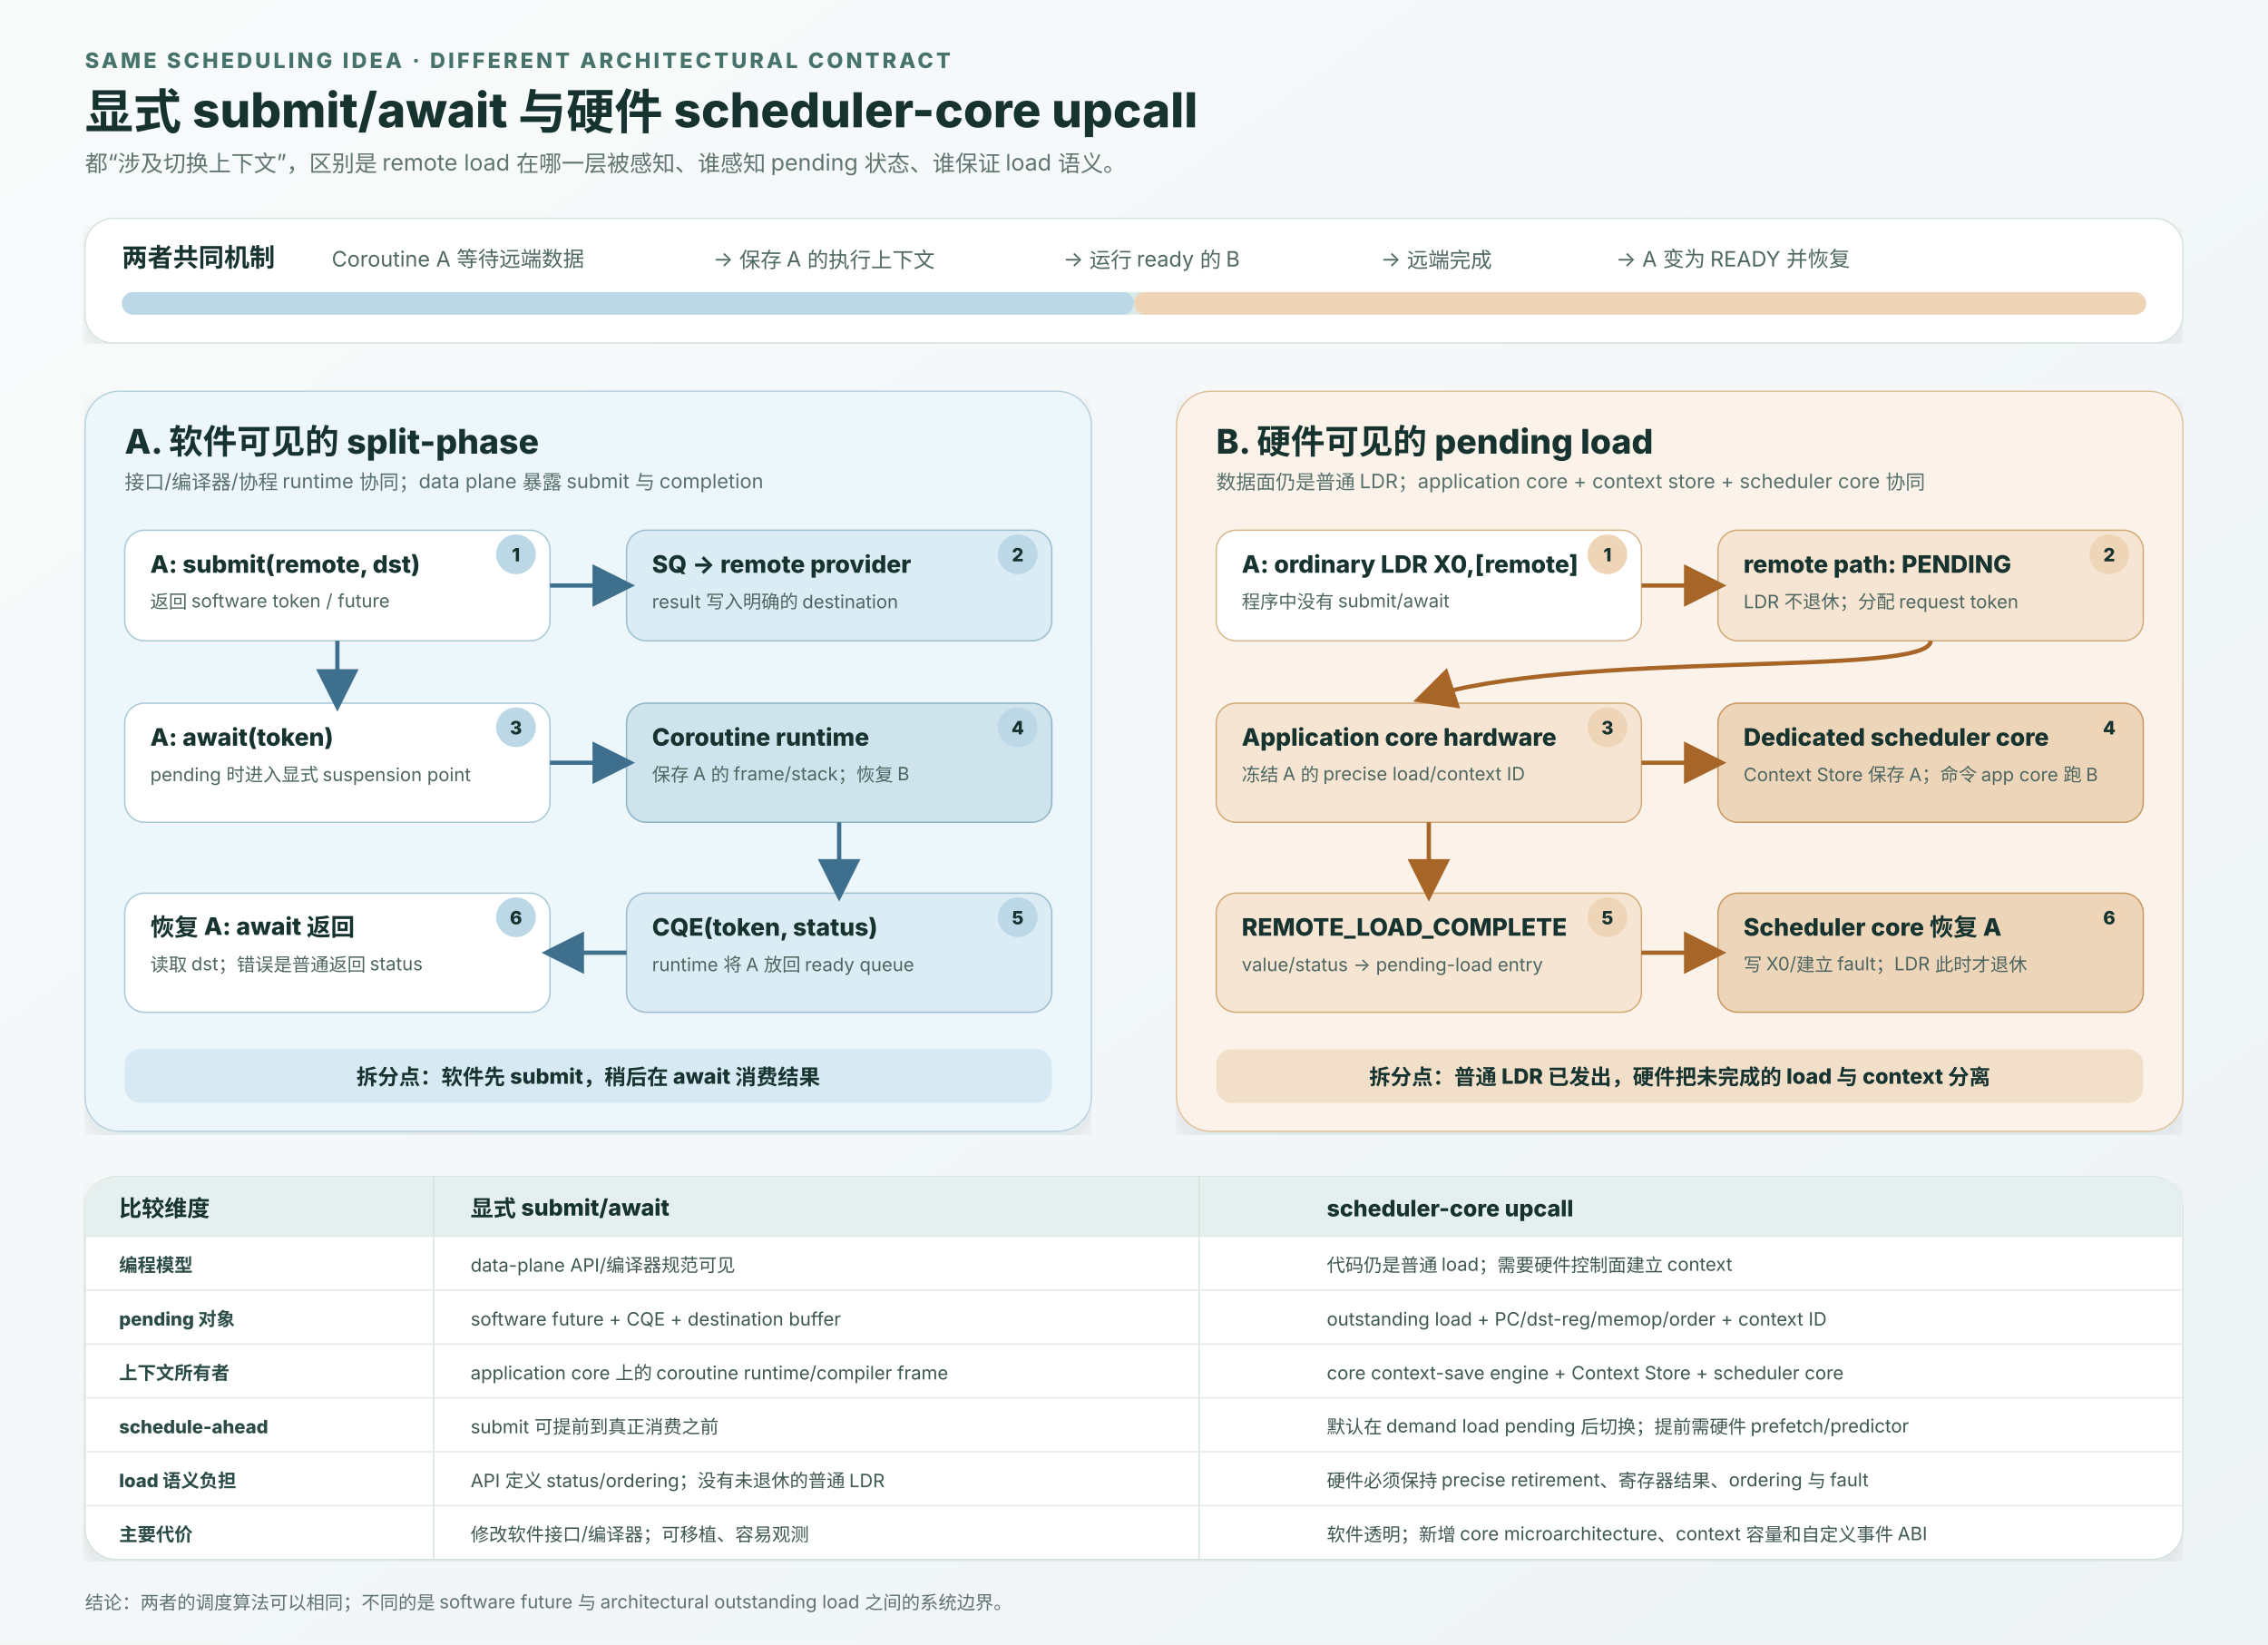
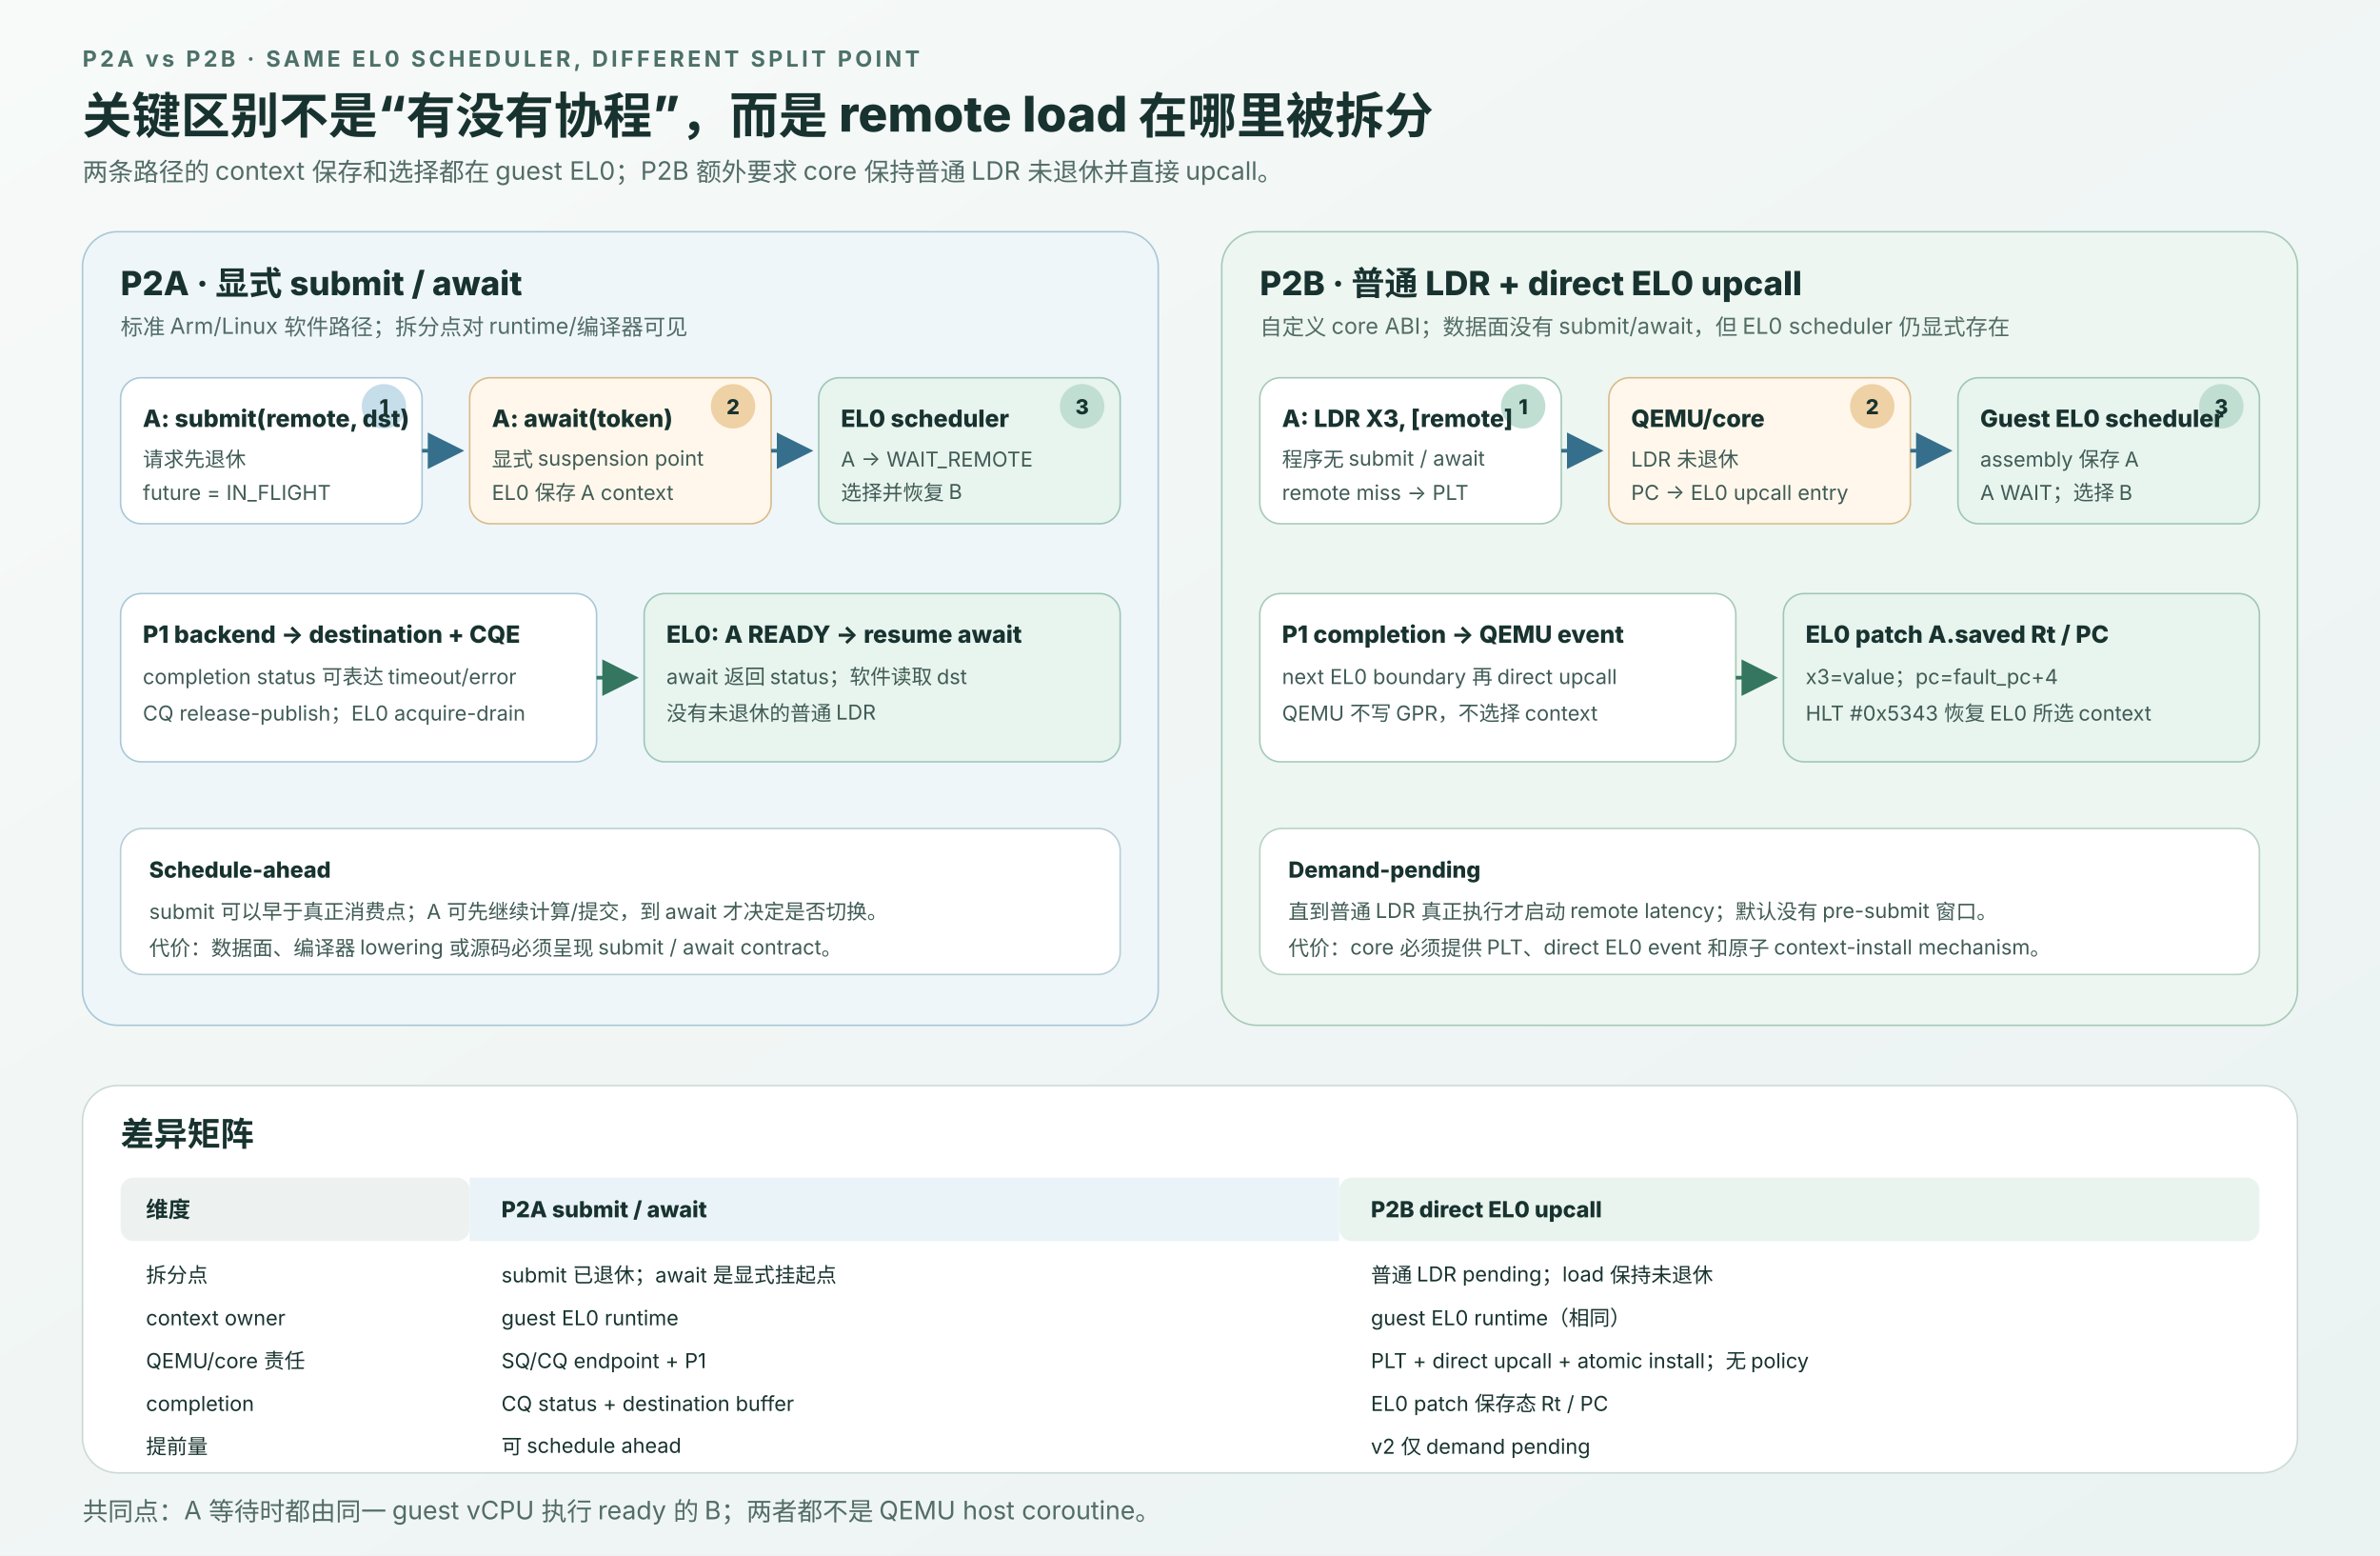
- <svg xmlns="http://www.w3.org/2000/svg" width="1600" height="1160" viewBox="0 0 1600 1160" role="img" aria-labelledby="title desc" version="1.1" id="svg78">
-   <defs id="defs3">
-     <linearGradient id="background" x1="0" y1="0" x2="1" y2="1">
-       <stop offset="0" stop-color="#f8fbfa" id="stop1" />
-       <stop offset="1" stop-color="#eef3f6" id="stop2" />
+ <svg xmlns="http://www.w3.org/2000/svg" width="1500" height="980" viewBox="0 0 1500 980" role="img" aria-labelledby="title desc">
+   <defs>
+     <linearGradient id="bg" x1="0" y1="0" x2="1" y2="1">
+       <stop offset="0" stop-color="#f7faf8" />
+       <stop offset="1" stop-color="#eaf2f2" />
    </linearGradient>
-     <filter id="shadow" x="-0.001" y="-0.006" width="1.001" height="1.011">
-       <feDropShadow dx="0" dy="6" stdDeviation="9" flood-color="#233c39" flood-opacity="0.12" />
-     </filter>
-     <marker id="arrowBlue" markerWidth="10" markerHeight="10" refX="8" refY="5" orient="auto" markerUnits="strokeWidth">
-       <path d="M0,0 L10,5 L0,10 Z" fill="#3e6f8d" id="path2" />
+     <marker id="blue" markerWidth="10" markerHeight="10" refX="8" refY="5" orient="auto" markerUnits="strokeWidth">
+       <path d="M0,0 L10,5 L0,10 Z" fill="#356f8b" />
    </marker>
-     <marker id="arrowAmber" markerWidth="10" markerHeight="10" refX="8" refY="5" orient="auto" markerUnits="strokeWidth">
-       <path d="M0,0 L10,5 L0,10 Z" fill="#a76528" id="path3" />
+     <marker id="green" markerWidth="10" markerHeight="10" refX="8" refY="5" orient="auto" markerUnits="strokeWidth">
+       <path d="M0,0 L10,5 L0,10 Z" fill="#34765f" />
    </marker>
-     <style id="style3">
-       text { font-family: Inter, "Noto Sans CJK SC", "PingFang SC", sans-serif; fill: #17332f; }
-       .kicker { font-size: 15px; font-weight: 760; letter-spacing: 2px; fill: #47736c; }
-       .title { font-size: 34px; font-weight: 780; }
-       .subtitle { font-size: 16px; fill: #607570; }
-       .shared-title { font-size: 18px; font-weight: 760; }
-       .shared-copy { font-size: 15px; fill: #4f6863; }
-       .column-title { font-size: 24px; font-weight: 780; }
-       .column-sub { font-size: 14px; fill: #58706c; }
-       .box-title { font-size: 17px; font-weight: 760; }
-       .box-copy { font-size: 13px; fill: #4d6661; }
+     <style>
+       text { font-family: Inter, "Noto Sans CJK SC", "PingFang SC", sans-serif;
+              fill: #18332f; }
+       .kicker { font-size: 14px; font-weight: 750; letter-spacing: 2px; fill: #4d7169; }
+       .title { font-size: 31px; font-weight: 790; }
+       .subtitle { font-size: 16px; fill: #526c66; }
+       .lane { font-size: 21px; font-weight: 790; }
+       .lane-sub { font-size: 14px; fill: #526c66; }
+       .box-title { font-size: 15px; font-weight: 760; }
+       .copy { font-size: 13px; fill: #405b55; }
      .step { font-size: 13px; font-weight: 800; }
-       .split { font-size: 15px; font-weight: 780; }
-       .table-head { font-size: 16px; font-weight: 780; }
-       .table-cell { font-size: 13px; fill: #3e5752; }
-       .table-key { font-size: 13px; font-weight: 760; fill: #2b4b46; }
-       .foot { font-size: 13px; fill: #60736f; }
+       .table-head { font-size: 14px; font-weight: 780; }
+       .table-copy { font-size: 13px; fill: #38534d; }
+       .strong { font-size: 14px; font-weight: 770; }
    </style>
  </defs>
-   <rect width="1600" height="1160" fill="url(#background)" id="rect3" />
-   <text x="60" y="48" class="kicker" id="text3">SAME SCHEDULING IDEA · DIFFERENT ARCHITECTURAL CONTRACT</text>
-   <text x="60" y="91" class="title" id="text4">显式 submit/await 与硬件 scheduler-core upcall</text>
-   <text x="60" y="121" class="subtitle" id="text5">都“涉及切换上下文”，区别是 remote load 在哪一层被感知、谁感知 pending 状态、谁保证 load 语义。</text>
-   <g transform="translate(60 154)" id="g13">
-     <rect width="1480" height="88" rx="20" fill="#ffffff" stroke="#d6e3e0" filter="url(#shadow)" id="rect5" />
-     <text x="26" y="34" class="shared-title" id="text6">两者共同机制</text>
-     <text x="174" y="34" class="shared-copy" id="text7">Coroutine A 等待远端数据</text>
-     <text x="443" y="34" class="shared-copy" id="text8">→ 保存 A 的执行上下文</text>
-     <text x="690" y="34" class="shared-copy" id="text9">→ 运行 ready 的 B</text>
-     <text x="914" y="34" class="shared-copy" id="text10">→ 远端完成</text>
-     <text x="1080" y="34" class="shared-copy" id="text11">→ A 变为 READY 并恢复</text>
-     <rect x="26" y="52" width="1428" height="16" rx="8" fill="#dceae7" id="rect11" />
-     <rect x="26" y="52" width="714" height="16" rx="8" fill="#bcd7e5" id="rect12" />
-     <rect x="740" y="52" width="714" height="16" rx="8" fill="#eed5b8" id="rect13" />
+   <rect width="1500" height="980" fill="url(#bg)" />
+   <text x="52" y="42" class="kicker">P2A vs P2B · SAME EL0 SCHEDULER, DIFFERENT SPLIT POINT</text>
+   <text x="52" y="84" class="title">关键区别不是“有没有协程”，而是 remote load 在哪里被拆分</text>
+   <text x="52" y="114" class="subtitle">两条路径的 context 保存和选择都在 guest EL0；P2B 额外要求 core 保持普通 LDR 未退休并直接 upcall。</text>
+   <g transform="translate(52 146)">
+     <rect width="678" height="500" rx="22" fill="#eef6fa" stroke="#a9c8d7" />
+     <text x="24" y="40" class="lane">P2A · 显式 submit / await</text>
+     <text x="24" y="65" class="lane-sub">标准 Arm/Linux 软件路径；拆分点对 runtime/编译器可见</text>
+     <g transform="translate(24 92)">
+       <rect width="190" height="92" rx="13" fill="#ffffff" stroke="#a9c8d7" />
+       <circle cx="166" cy="18" r="14" fill="#c6ddea" />
+       <text x="166" y="23" text-anchor="middle" class="step">1</text>
+       <text x="14" y="31" class="box-title">A: submit(remote, dst)</text>
+       <text x="14" y="56" class="copy">请求先退休</text>
+       <text x="14" y="77" class="copy">future = IN_FLIGHT</text>
+     </g>
+     <g transform="translate(244 92)">
+       <rect width="190" height="92" rx="13" fill="#fff7eb" stroke="#d9bb8b" />
+       <circle cx="166" cy="18" r="14" fill="#efd1a6" />
+       <text x="166" y="23" text-anchor="middle" class="step">2</text>
+       <text x="14" y="31" class="box-title">A: await(token)</text>
+       <text x="14" y="56" class="copy">显式 suspension point</text>
+       <text x="14" y="77" class="copy">EL0 保存 A context</text>
+     </g>
+     <g transform="translate(464 92)">
+       <rect width="190" height="92" rx="13" fill="#e8f4ee" stroke="#9fc7b7" />
+       <circle cx="166" cy="18" r="14" fill="#c1ded2" />
+       <text x="166" y="23" text-anchor="middle" class="step">3</text>
+       <text x="14" y="31" class="box-title">EL0 scheduler</text>
+       <text x="14" y="56" class="copy">A → WAIT_REMOTE</text>
+       <text x="14" y="77" class="copy">选择并恢复 B</text>
+     </g>
+     <path d="M214 138 H236" fill="none" stroke="#356f8b" stroke-width="2.3" marker-end="url(#blue)" />
+     <path d="M434 138 H456" fill="none" stroke="#356f8b" stroke-width="2.3" marker-end="url(#blue)" />
+     <g transform="translate(24 228)">
+       <rect width="300" height="106" rx="13" fill="#ffffff" stroke="#a9c8d7" />
+       <text x="14" y="31" class="box-title">P1 backend → destination + CQE</text>
+       <text x="14" y="57" class="copy">completion status 可表达 timeout/error</text>
+       <text x="14" y="80" class="copy">CQ release-publish；EL0 acquire-drain</text>
+     </g>
+     <g transform="translate(354 228)">
+       <rect width="300" height="106" rx="13" fill="#e8f4ee" stroke="#9fc7b7" />
+       <text x="14" y="31" class="box-title">EL0: A READY → resume await</text>
+       <text x="14" y="57" class="copy">await 返回 status；软件读取 dst</text>
+       <text x="14" y="80" class="copy">没有未退休的普通 LDR</text>
+     </g>
+     <path d="M324 281 H346" fill="none" stroke="#34765f" stroke-width="2.3" marker-end="url(#green)" />
+     <rect x="24" y="376" width="630" height="92" rx="14" fill="#ffffff" stroke="#b8ced6" />
+     <text x="42" y="407" class="strong">Schedule-ahead</text>
+     <text x="42" y="433" class="copy">submit 可以早于真正消费点；A 可先继续计算/提交，到 await 才决定是否切换。</text>
+     <text x="42" y="456" class="copy">代价：数据面、编译器 lowering 或源码必须呈现 submit / await contract。</text>
  </g>
-   <g transform="translate(60 276)" id="g34">
-     <rect width="710" height="522" rx="24" fill="#edf6fa" stroke="#b8d2e0" filter="url(#shadow)" id="rect14" />
-     <text x="28" y="44" class="column-title" id="text14">A. 软件可见的 split-phase</text>
-     <text x="28" y="69" class="column-sub" id="text15">接口/编译器/协程 runtime 协同；data plane 暴露 submit 与 completion</text>
-     <g transform="translate(28 98)" id="g18">
-       <rect width="300" height="78" rx="14" fill="#ffffff" stroke="#a9c9d9" id="rect15" />
-       <circle cx="276" cy="17" r="14" fill="#bcd7e5" id="circle15" />
-       <text x="276" y="22" text-anchor="middle" class="step" id="text16">1</text>
-       <text x="18" y="30" class="box-title" id="text17">A: submit(remote, dst)</text>
-       <text x="18" y="55" class="box-copy" id="text18">返回 software token / future</text>
+   <g transform="translate(770 146)">
+     <rect width="678" height="500" rx="22" fill="#eef6f1" stroke="#a6cab9" />
+     <text x="24" y="40" class="lane">P2B · 普通 LDR + direct EL0 upcall</text>
+     <text x="24" y="65" class="lane-sub">自定义 core ABI；数据面没有 submit/await，但 EL0 scheduler 仍显式存在</text>
+     <g transform="translate(24 92)">
+       <rect width="190" height="92" rx="13" fill="#ffffff" stroke="#a6cab9" />
+       <circle cx="166" cy="18" r="14" fill="#c1ded2" />
+       <text x="166" y="23" text-anchor="middle" class="step">1</text>
+       <text x="14" y="31" class="box-title">A: LDR X3, [remote]</text>
+       <text x="14" y="56" class="copy">程序无 submit / await</text>
+       <text x="14" y="77" class="copy">remote miss → PLT</text>
    </g>
-     <g transform="translate(382 98)" id="g21">
-       <rect width="300" height="78" rx="14" fill="#dcecf4" stroke="#9dbed0" id="rect18" />
-       <circle cx="276" cy="17" r="14" fill="#bcd7e5" id="circle18" />
-       <text x="276" y="22" text-anchor="middle" class="step" id="text19">2</text>
-       <text x="18" y="30" class="box-title" id="text20">SQ → remote provider</text>
-       <text x="18" y="55" class="box-copy" id="text21">result 写入明确的 destination</text>
+     <g transform="translate(244 92)">
+       <rect width="190" height="92" rx="13" fill="#fff7eb" stroke="#d9bb8b" />
+       <circle cx="166" cy="18" r="14" fill="#efd1a6" />
+       <text x="166" y="23" text-anchor="middle" class="step">2</text>
+       <text x="14" y="31" class="box-title">QEMU/core</text>
+       <text x="14" y="56" class="copy">LDR 未退休</text>
+       <text x="14" y="77" class="copy">PC → EL0 upcall entry</text>
    </g>
-     <path d="M328 137 H382" stroke="#3e6f8d" stroke-width="3" marker-end="url(#arrowBlue)" id="path21" />
-     <g transform="translate(28 220)" id="g24">
-       <rect width="300" height="84" rx="14" fill="#ffffff" stroke="#a9c9d9" id="rect21" />
-       <circle cx="276" cy="17" r="14" fill="#bcd7e5" id="circle21" />
-       <text x="276" y="22" text-anchor="middle" class="step" id="text22">3</text>
-       <text x="18" y="30" class="box-title" id="text23">A: await(token)</text>
-       <text x="18" y="55" class="box-copy" id="text24">pending 时进入显式 suspension point</text>
+     <g transform="translate(464 92)">
+       <rect width="190" height="92" rx="13" fill="#e8f4ee" stroke="#9fc7b7" />
+       <circle cx="166" cy="18" r="14" fill="#c1ded2" />
+       <text x="166" y="23" text-anchor="middle" class="step">3</text>
+       <text x="14" y="31" class="box-title">Guest EL0 scheduler</text>
+       <text x="14" y="56" class="copy">assembly 保存 A</text>
+       <text x="14" y="77" class="copy">A WAIT；选择 B</text>
    </g>
-     <path d="M178 176 V220" stroke="#3e6f8d" stroke-width="3" marker-end="url(#arrowBlue)" id="path24" />
-     <g transform="translate(382 220)" id="g27">
-       <rect width="300" height="84" rx="14" fill="#cfe3ed" stroke="#90b5c8" id="rect24" />
-       <circle cx="276" cy="17" r="14" fill="#bcd7e5" id="circle24" />
-       <text x="276" y="22" text-anchor="middle" class="step" id="text25">4</text>
-       <text x="18" y="30" class="box-title" id="text26">Coroutine runtime</text>
-       <text x="18" y="55" class="box-copy" id="text27">保存 A 的 frame/stack；恢复 B</text>
+     <path d="M214 138 H236" fill="none" stroke="#356f8b" stroke-width="2.3" marker-end="url(#blue)" />
+     <path d="M434 138 H456" fill="none" stroke="#356f8b" stroke-width="2.3" marker-end="url(#blue)" />
+     <g transform="translate(24 228)">
+       <rect width="300" height="106" rx="13" fill="#ffffff" stroke="#a6cab9" />
+       <text x="14" y="31" class="box-title">P1 completion → QEMU event</text>
+       <text x="14" y="57" class="copy">next EL0 boundary 再 direct upcall</text>
+       <text x="14" y="80" class="copy">QEMU 不写 GPR，不选择 context</text>
    </g>
-     <path d="M328 262 H382" stroke="#3e6f8d" stroke-width="3" marker-end="url(#arrowBlue)" id="path27" />
-     <g transform="translate(382 354)" id="g30">
-       <rect width="300" height="84" rx="14" fill="#dcecf4" stroke="#9dbed0" id="rect27" />
-       <circle cx="276" cy="17" r="14" fill="#bcd7e5" id="circle27" />
-       <text x="276" y="22" text-anchor="middle" class="step" id="text28">5</text>
-       <text x="18" y="30" class="box-title" id="text29">CQE(token, status)</text>
-       <text x="18" y="55" class="box-copy" id="text30">runtime 将 A 放回 ready queue</text>
+     <g transform="translate(354 228)">
+       <rect width="300" height="106" rx="13" fill="#e8f4ee" stroke="#9fc7b7" />
+       <text x="14" y="31" class="box-title">EL0 patch A.saved Rt / PC</text>
+       <text x="14" y="57" class="copy">x3=value；pc=fault_pc+4</text>
+       <text x="14" y="80" class="copy">HLT #0x5343 恢复 EL0 所选 context</text>
    </g>
-     <path d="M532 304 V354" stroke="#3e6f8d" stroke-width="3" marker-end="url(#arrowBlue)" id="path30" />
-     <g transform="translate(28 354)" id="g33">
-       <rect width="300" height="84" rx="14" fill="#ffffff" stroke="#a9c9d9" id="rect30" />
-       <circle cx="276" cy="17" r="14" fill="#bcd7e5" id="circle30" />
-       <text x="276" y="22" text-anchor="middle" class="step" id="text31">6</text>
-       <text x="18" y="30" class="box-title" id="text32">恢复 A: await 返回</text>
-       <text x="18" y="55" class="box-copy" id="text33">读取 dst；错误是普通返回 status</text>
+     <path d="M324 281 H346" fill="none" stroke="#34765f" stroke-width="2.3" marker-end="url(#green)" />
+     <rect x="24" y="376" width="630" height="92" rx="14" fill="#ffffff" stroke="#b8d2c5" />
+     <text x="42" y="407" class="strong">Demand-pending</text>
+     <text x="42" y="433" class="copy">直到普通 LDR 真正执行才启动 remote latency；默认没有 pre-submit 窗口。</text>
+     <text x="42" y="456" class="copy">代价：core 必须提供 PLT、direct EL0 event 和原子 context-install mechanism。</text>
+   </g>
+   <g transform="translate(52 684)">
+     <rect width="1396" height="244" rx="22" fill="#ffffff" stroke="#cbdad6" />
+     <text x="24" y="38" class="lane">差异矩阵</text>
+     <rect x="24" y="58" width="220" height="40" rx="8" fill="#edf2f0" />
+     <rect x="244" y="58" width="548" height="40" fill="#eaf3f8" />
+     <rect x="792" y="58" width="580" height="40" rx="8" fill="#eaf4ef" />
+     <text x="40" y="83" class="table-head">维度</text>
+     <text x="264" y="83" class="table-head">P2A submit / await</text>
+     <text x="812" y="83" class="table-head">P2B direct EL0 upcall</text>
+     <g class="table-copy">
+       <text x="40" y="124">拆分点</text>
+       <text x="264" y="124">submit 已退休；await 是显式挂起点</text>
+       <text x="812" y="124">普通 LDR pending；load 保持未退休</text>
+       <text x="40" y="151">context owner</text>
+       <text x="264" y="151">guest EL0 runtime</text>
+       <text x="812" y="151">guest EL0 runtime（相同）</text>
+       <text x="40" y="178">QEMU/core 责任</text>
+       <text x="264" y="178">SQ/CQ endpoint + P1</text>
+       <text x="812" y="178">PLT + direct upcall + atomic install；无 policy</text>
+       <text x="40" y="205">completion</text>
+       <text x="264" y="205">CQ status + destination buffer</text>
+       <text x="812" y="205">EL0 patch 保存态 Rt / PC</text>
+       <text x="40" y="232">提前量</text>
+       <text x="264" y="232">可 schedule ahead</text>
+       <text x="812" y="232">v2 仅 demand pending</text>
    </g>
-     <path d="M382 396 H328" stroke="#3e6f8d" stroke-width="3" marker-end="url(#arrowBlue)" id="path33" />
-     <rect x="28" y="464" width="654" height="38" rx="11" fill="#d7e9f2" id="rect33" />
-     <text x="355" y="489" text-anchor="middle" class="split" id="text34">拆分点：软件先 submit，稍后在 await 消费结果</text>
  </g>
-   <g transform="translate(830 276)" id="g55">
-     <rect width="710" height="522" rx="24" fill="#fbf3e9" stroke="#e0c29f" filter="url(#shadow)" id="rect34" />
-     <text x="28" y="44" class="column-title" id="text35">B. 硬件可见的 pending load</text>
-     <text x="28" y="69" class="column-sub" id="text36">数据面仍是普通 LDR；application core + context store + scheduler core 协同</text>
-     <g transform="translate(28 98)" id="g39">
-       <rect width="300" height="78" rx="14" fill="#ffffff" stroke="#d8b78f" id="rect36" />
-       <circle cx="276" cy="17" r="14" fill="#eed5b8" id="circle36" />
-       <text x="276" y="22" text-anchor="middle" class="step" id="text37">1</text>
-       <text x="18" y="30" class="box-title" id="text38">A: ordinary LDR X0,[remote]</text>
-       <text x="18" y="55" class="box-copy" id="text39">程序中没有 submit/await</text>
-     </g>
-     <g transform="translate(382 98)" id="g42">
-       <rect width="300" height="78" rx="14" fill="#f5e5d2" stroke="#d3aa79" id="rect39" />
-       <circle cx="276" cy="17" r="14" fill="#eed5b8" id="circle39" />
-       <text x="276" y="22" text-anchor="middle" class="step" id="text40">2</text>
-       <text x="18" y="30" class="box-title" id="text41">remote path: PENDING</text>
-       <text x="18" y="55" class="box-copy" id="text42">LDR 不退休；分配 request token</text>
-     </g>
-     <path d="M328 137 H382" stroke="#a76528" stroke-width="3" marker-end="url(#arrowAmber)" id="path42" />
-     <g transform="translate(28 220)" id="g45">
-       <rect width="300" height="84" rx="14" fill="#f5e5d2" stroke="#d3aa79" id="rect42" />
-       <circle cx="276" cy="17" r="14" fill="#eed5b8" id="circle42" />
-       <text x="276" y="22" text-anchor="middle" class="step" id="text43">3</text>
-       <text x="18" y="30" class="box-title" id="text44">Application core hardware</text>
-       <text x="18" y="55" class="box-copy" id="text45">冻结 A 的 precise load/context ID</text>
-     </g>
-     <path d="m 532,176 c 0,26 -252.376,5.775 -359.349,40.944" stroke="#a76528" stroke-width="3" fill="none" marker-end="url(#arrowAmber)" id="path45" />
-     <g transform="translate(382 220)" id="g48">
-       <rect width="300" height="84" rx="14" fill="#edd5b9" stroke="#c99965" id="rect45" />
-       <circle cx="276" cy="17" r="14" fill="#eed5b8" id="circle45" />
-       <text x="276" y="22" text-anchor="middle" class="step" id="text46">4</text>
-       <text x="18" y="30" class="box-title" id="text47">Dedicated scheduler core</text>
-       <text x="18" y="55" class="box-copy" id="text48">Context Store 保存 A；命令 app core 跑 B</text>
-     </g>
-     <path d="M328 262 H382" stroke="#a76528" stroke-width="3" marker-end="url(#arrowAmber)" id="path48" />
-     <g transform="translate(28 354)" id="g51">
-       <rect width="300" height="84" rx="14" fill="#f5e5d2" stroke="#d3aa79" id="rect48" />
-       <circle cx="276" cy="17" r="14" fill="#eed5b8" id="circle48" />
-       <text x="276" y="22" text-anchor="middle" class="step" id="text49">5</text>
-       <text x="18" y="30" class="box-title" id="text50">REMOTE_LOAD_COMPLETE</text>
-       <text x="18" y="55" class="box-copy" id="text51">value/status → pending-load entry</text>
-     </g>
-     <path d="M178 304 V354" stroke="#a76528" stroke-width="3" marker-end="url(#arrowAmber)" id="path51" />
-     <g transform="translate(382 354)" id="g54">
-       <rect width="300" height="84" rx="14" fill="#edd5b9" stroke="#c99965" id="rect51" />
-       <circle cx="276" cy="17" r="14" fill="#eed5b8" id="circle51" />
-       <text x="276" y="22" text-anchor="middle" class="step" id="text52">6</text>
-       <text x="18" y="30" class="box-title" id="text53">Scheduler core 恢复 A</text>
-       <text x="18" y="55" class="box-copy" id="text54">写 X0/建立 fault；LDR 此时才退休</text>
-     </g>
-     <path d="M328 396 H382" stroke="#a76528" stroke-width="3" marker-end="url(#arrowAmber)" id="path54" />
-     <rect x="28" y="464" width="654" height="38" rx="11" fill="#f1dfca" id="rect54" />
-     <text x="355" y="489" text-anchor="middle" class="split" id="text55">拆分点：普通 LDR 已发出，硬件把未完成的 load 与 context 分离</text>
-   </g>
-   <g transform="translate(60 830)" id="g77">
-     <rect width="1480" height="270" rx="22" fill="#ffffff" stroke="#d4e1de" filter="url(#shadow)" id="rect55" />
-     <rect width="1480" height="42" rx="22" fill="#e5efed" id="rect56" />
-     <rect y="22" width="1480" height="20" fill="#e5efed" id="rect57" />
-     <text x="24" y="28" class="table-head" id="text57">比较维度</text>
-     <text x="272" y="28" class="table-head" id="text58">显式 submit/await</text>
-     <text x="876" y="28" class="table-head" id="text59">scheduler-core upcall</text>
-     <path d="M 245.947,0 V 270 M 785.87,0 v 270" stroke="#d6e2df" id="path59" style="stroke-width:0.945" />
-     <path d="M0 42 H1480 M0 80 H1480 M0 118 H1480 M0 156 H1480 M0 194 H1480 M0 232 H1480" stroke="#e2ebe9" id="path60" />
-     <text x="24" y="67" class="table-key" id="text60">编程模型</text>
-     <text x="272" y="67" class="table-cell" id="text61">data-plane API/编译器规范可见</text>
-     <text x="876" y="67" class="table-cell" id="text62">代码仍是普通 load；需要硬件控制面建立 context</text>
-     <text x="24" y="105" class="table-key" id="text63">pending 对象</text>
-     <text x="272" y="105" class="table-cell" id="text64">software future + CQE + destination buffer</text>
-     <text x="876" y="105" class="table-cell" id="text65">outstanding load + PC/dst-reg/memop/order + context ID</text>
-     <text x="24" y="143" class="table-key" id="text66">上下文所有者</text>
-     <text x="272" y="143" class="table-cell" id="text67">application core 上的 coroutine runtime/compiler frame</text>
-     <text x="876" y="143" class="table-cell" id="text68">core context-save engine + Context Store + scheduler core</text>
-     <text x="24" y="181" class="table-key" id="text69">schedule-ahead</text>
-     <text x="272" y="181" class="table-cell" id="text70">submit 可提前到真正消费之前</text>
-     <text x="876" y="181" class="table-cell" id="text71">默认在 demand load pending 后切换；提前需硬件 prefetch/predictor</text>
-     <text x="24" y="219" class="table-key" id="text72">load 语义负担</text>
-     <text x="272" y="219" class="table-cell" id="text73">API 定义 status/ordering；没有未退休的普通 LDR</text>
-     <text x="876" y="219" class="table-cell" id="text74">硬件必须保持 precise retirement、寄存器结果、ordering 与 fault</text>
-     <text x="24" y="257" class="table-key" id="text75">主要代价</text>
-     <text x="272" y="257" class="table-cell" id="text76">修改软件接口/编译器；可移植、容易观测</text>
-     <text x="876" y="257" class="table-cell" id="text77">软件透明；新增 core microarchitecture、context 容量和自定义事件 ABI</text>
-   </g>
-   <text x="60" y="1135" class="foot" id="text78">结论：两者的调度算法可以相同；不同的是 software future 与 architectural outstanding load 之间的系统边界。</text>
+   <text x="52" y="958" class="subtitle">共同点：A 等待时都由同一 guest vCPU 执行 ready 的 B；两者都不是 QEMU host coroutine。</text>
</svg>
